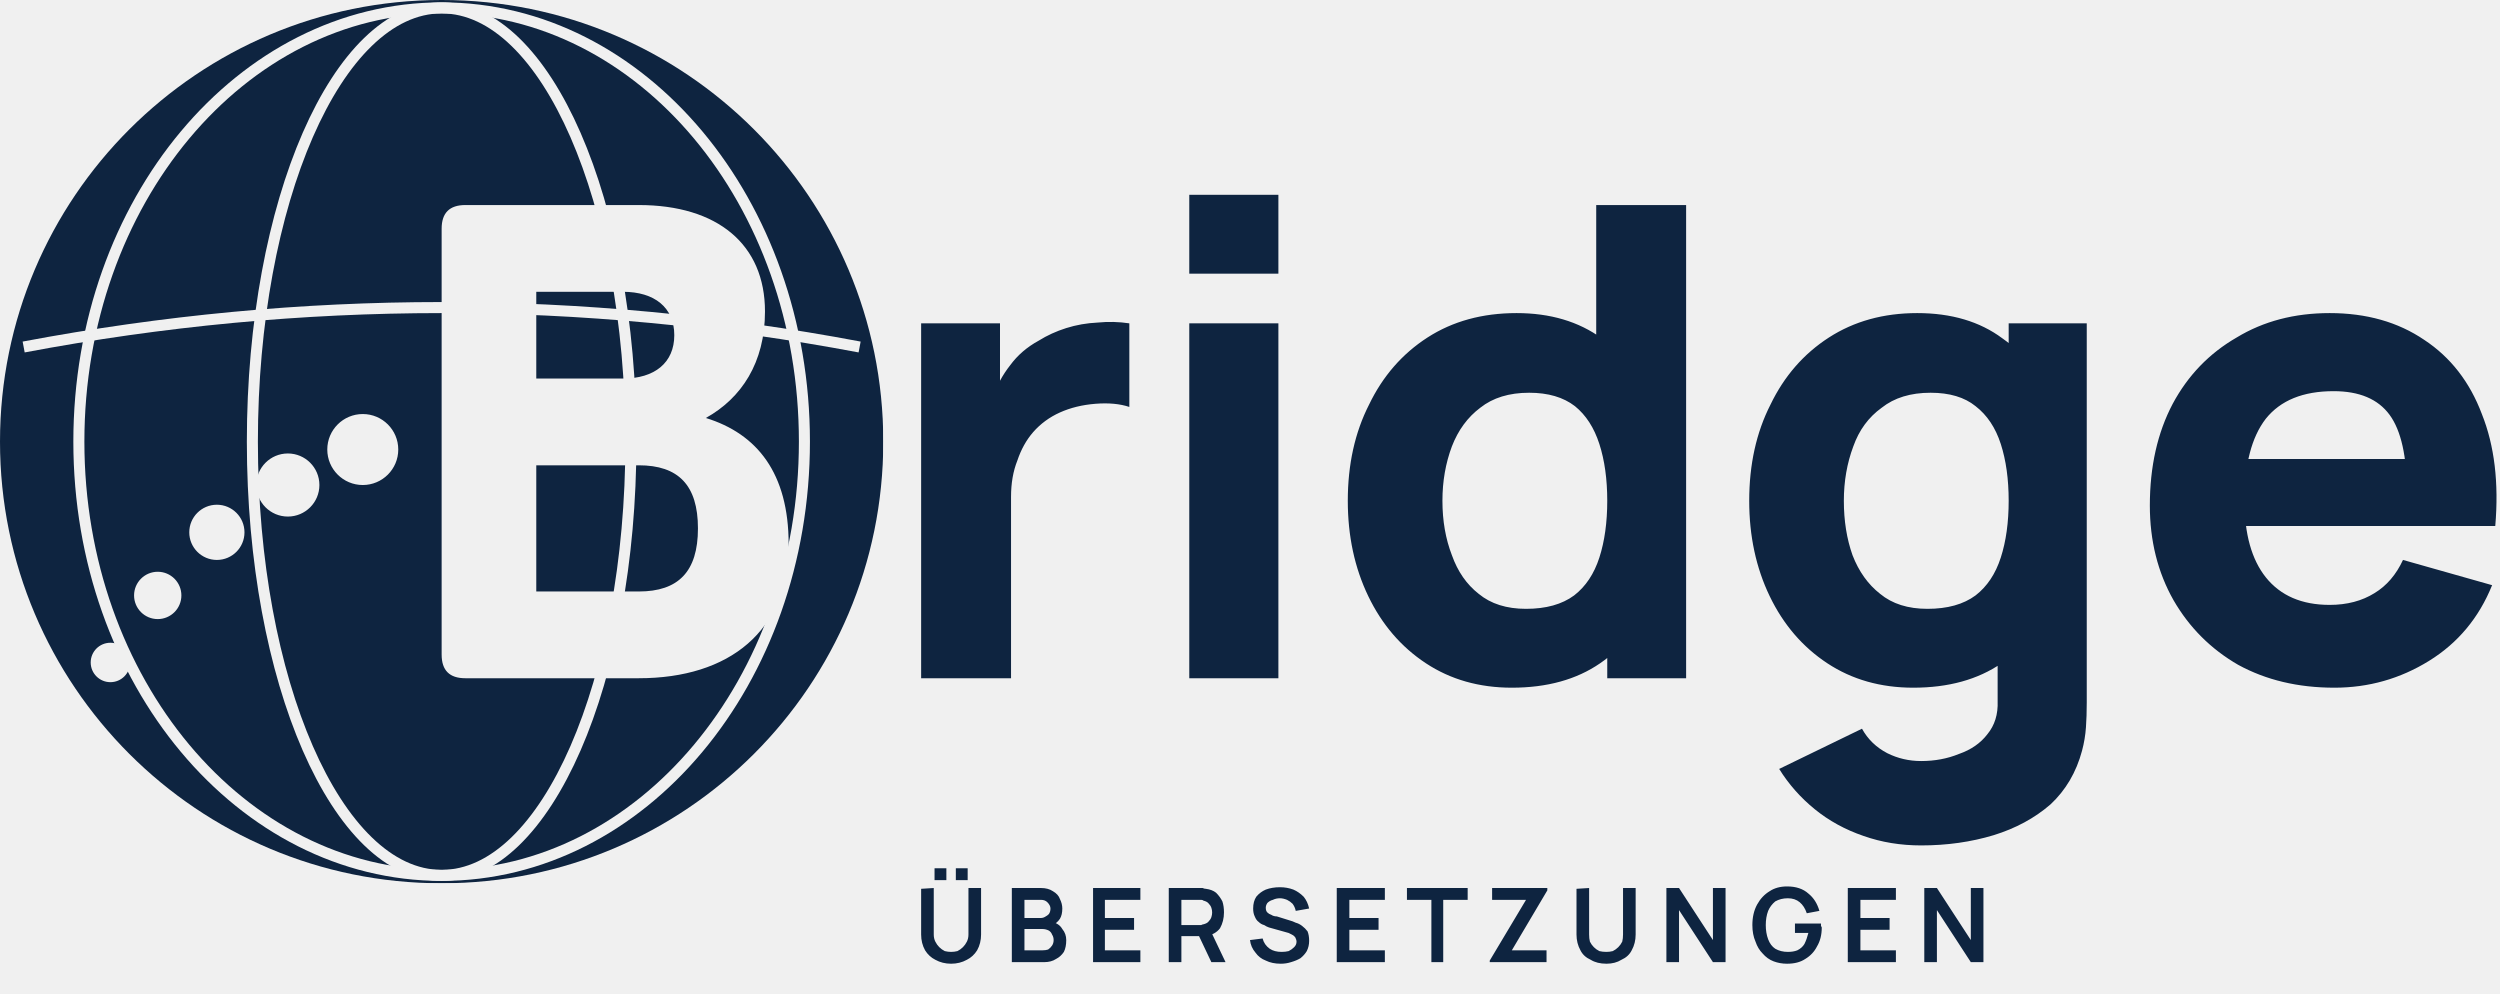
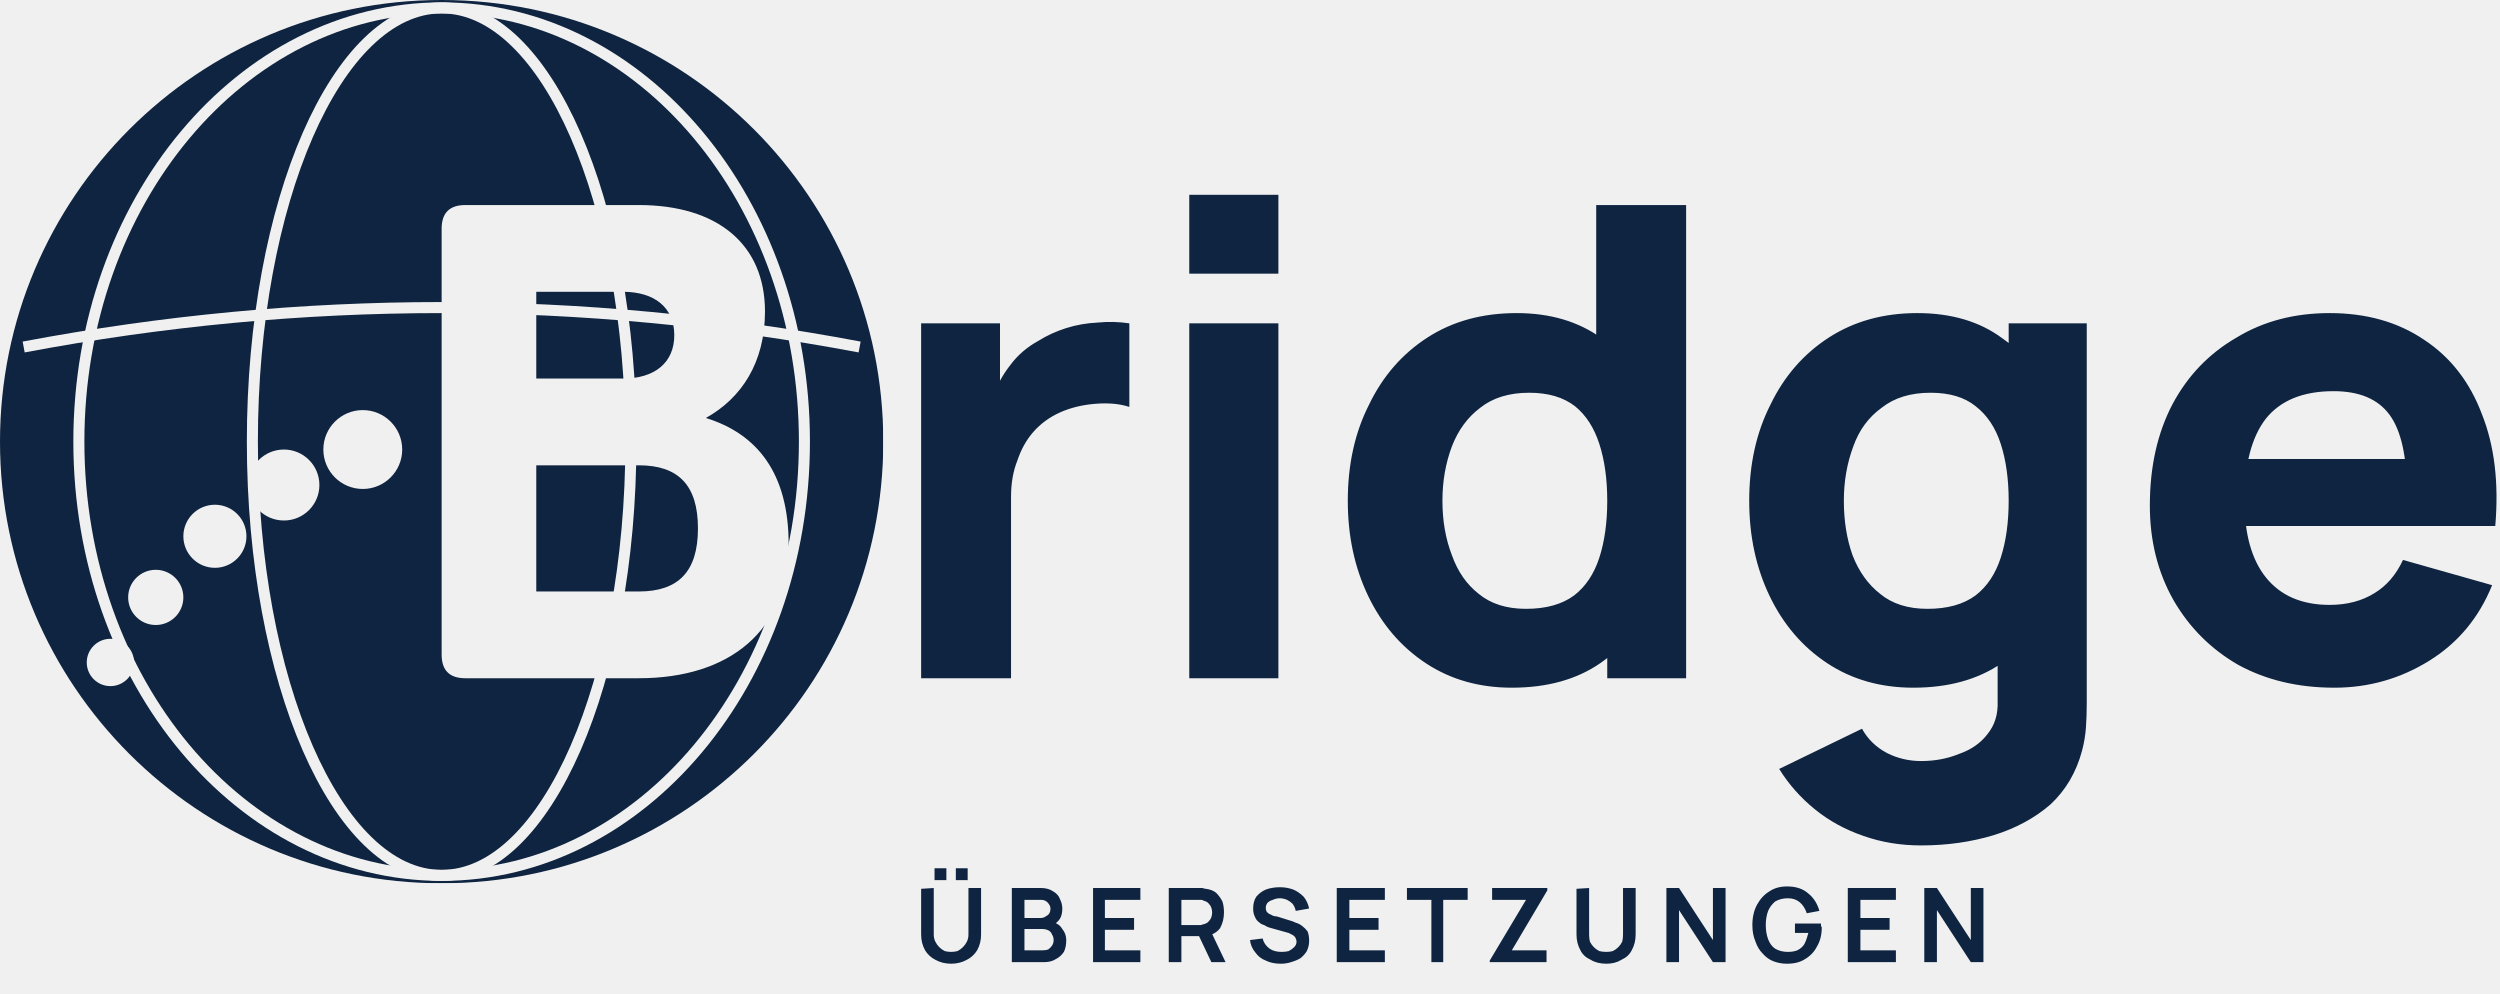
<svg xmlns="http://www.w3.org/2000/svg" aria-label="Bridge Traducciones" viewBox="0 0 317 126">
  <mask id="a">
    <path fill="#fff" d="M0 0h112v112H0z" />
    <g fill="none" stroke="#000" stroke-width="1.4">
      <ellipse cx="56" cy="56" rx="24" ry="55" />
      <ellipse cx="56" cy="56" rx="46" ry="55" />
      <path d="M3 44q53-10 106 0" />
    </g>
  </mask>
-   <path fill="#0E2440" fill-rule="evenodd" d="M0 56a56 56 0 1 0 112 0A56 56 0 1 0 0 56m56-27q0-3 3-3h22c10 0 16 5 16 13.5 0 6.5-3 11-7.5 13.5C96 55 100 60 100 69c0 11-7.5 17-19 17H59q-3 0-3-3Zm12 8h11c4 0 6.5 2 6.5 5.5S83 48 79 48H68Zm0 22h13c5 0 7.5 2.5 7.5 8S86 75 81 75H68ZM11.5 84a2.5 2.5 0 1 0 5 0 2.5 2.5 0 1 0-5 0m5.5-8.5a3 3 0 1 0 6 0 3 3 0 1 0-6 0m7-8a3.5 3.5 0 1 0 7 0 3.5 3.5 0 1 0-7 0m8.5-6a4 4 0 1 0 8 0 4 4 0 1 0-8 0m9-4.5a4.5 4.5 0 1 0 9 0 4.5 4.5 0 1 0-9 0" mask="url(#a)" />
+   <path fill="#0E2440" fill-rule="evenodd" d="M0 56a56 56 0 1 0 112 0A56 56 0 1 0 0 56m56-27q0-3 3-3h22c10 0 16 5 16 13.5 0 6.5-3 11-7.5 13.5C96 55 100 60 100 69c0 11-7.5 17-19 17H59q-3 0-3-3Zm12 8h11c4 0 6.5 2 6.5 5.5S83 48 79 48H68Zm0 22h13c5 0 7.5 2.5 7.5 8S86 75 81 75H68ZM11 84a3 3 0 1 0 6 0 3 3 0 1 0-6 0m5.25 -8.25a3.5 3.5 0 1 0 7 0 3.5 3.5 0 1 0-7 0m7 -7.75a4 4 0 1 0 8 0 4 4 0 1 0-8 0m8.25 -6.5a4.5 4.5 0 1 0 9 0 4.5 4.5 0 1 0-9 0m9.5 -4.5a5 5 0 1 0 10 0 5 5 0 1 0-10 0" mask="url(#a)" />
  <path fill="#0E2440" d="M116.8 86V41h10v11l-1-1.4q.8-2.4 2.3-4.3 1.4-1.9 3.6-3.1 1.6-1 3.5-1.6t4-.7q2-.2 4 .1v10.6q-1.8-.6-4.3-.4t-4.5 1.1-3.4 2.5q-1.3 1.5-2 3.6-.8 2-.8 4.6v23Zm34-51.3v-10h11.3v10Zm0 51.3V41h11.3v45Zm40.9 1.2q-6.2 0-10.9-3.1t-7.3-8.5-2.6-12.1q0-6.9 2.7-12.2 2.6-5.4 7.4-8.5t11.3-3.1q6.4 0 10.8 3.2 4.3 3.1 6.6 8.5 2.2 5.4 2.2 12.1t-2.2 12.1q-2.3 5.4-6.8 8.5t-11.2 3.1m1.8-10q3.8 0 6.1-1.7 2.2-1.7 3.2-4.8t1-7.2-1-7.2-3.1-4.8q-2.2-1.7-5.8-1.7-3.8 0-6.2 1.9-2.4 1.8-3.6 4.9-1.2 3.2-1.2 6.9 0 3.8 1.2 6.9 1.1 3.1 3.4 4.9 2.3 1.9 6 1.9m10.3 8.8V55.2h-1.4V26h11.4v60Zm39.8 21.2q-3.9 0-7.3-1.2-3.5-1.2-6.2-3.4t-4.5-5.1l10.5-5.1q1.1 2 3.2 3.1 2 1 4.3 1 2.6 0 4.8-.9 2.3-.8 3.6-2.5 1.4-1.7 1.3-4.2V75.8h1.4V41h9.9v48.1q0 1.7-.1 3.1-.1 1.5-.5 3-1.1 4.1-4 6.8-3 2.6-7.2 3.9-4.3 1.3-9.2 1.3m-1-20q-6.2 0-10.9-3.1t-7.3-8.5-2.6-12.1q0-6.9 2.7-12.2 2.6-5.4 7.4-8.5t11.2-3.1q6.5 0 10.8 3.2 4.4 3.1 6.7 8.5 2.2 5.4 2.2 12.1t-2.3 12.1q-2.2 5.4-6.7 8.5t-11.2 3.1m1.8-10q3.8 0 6.1-1.7 2.2-1.7 3.2-4.8t1-7.2-1-7.2-3.2-4.8q-2.1-1.7-5.7-1.7-3.8 0-6.2 1.9-2.5 1.8-3.6 4.9-1.2 3.2-1.2 6.9 0 3.8 1.1 6.9 1.2 3.1 3.5 4.9 2.3 1.9 6 1.9m51.6 10q-6.9 0-12.2-2.9-5.2-3-8.2-8.2-3-5.3-3-12 0-7.4 2.9-12.9 2.9-5.4 8.1-8.4 5.1-3.1 11.8-3.1 7 0 12 3.4 5 3.3 7.3 9.4 2.4 6 1.7 14.2h-11.2v-4.2q0-6.9-2.2-9.9t-7.1-3q-5.8 0-8.6 3.5-2.7 3.5-2.7 10.4 0 6.3 2.7 9.7 2.8 3.5 8.1 3.5 3.3 0 5.7-1.5 2.3-1.4 3.6-4.2l11.3 3.2q-2.5 6.2-8 9.6t-12 3.4m-14.9-20.5v-8.5h29.8v8.5Zm-159.9 44.9v-1.5h1.5v1.5Zm-2.7 0v-1.5h1.5v1.5Zm2.1 10.6q-1.1 0-2-.5-.8-.4-1.3-1.2-.5-.9-.5-2v-5.8l1.6-.1v5.9q0 .5.2.9t.5.7.7.5q.4.1.8.1t.8-.1q.4-.2.7-.5t.5-.7.2-.9v-5.9h1.6v5.9q0 1.1-.5 2-.5.8-1.3 1.2-.9.5-2 .5m7.7-.2v-9.4h3.7q.9 0 1.5.4.7.4.9 1 .3.6.3 1.2 0 .8-.3 1.3-.4.6-1 .8v-.4q.9.2 1.3.9.5.6.5 1.4 0 .9-.3 1.5-.4.6-1 .9-.6.4-1.5.4Zm1.6-1.5h2.3q.4 0 .7-.1.3-.2.5-.5t.2-.7-.2-.7q-.1-.3-.4-.5-.4-.2-.8-.2h-2.3Zm0-4.1h2.1q.3 0 .6-.2.2-.1.4-.3.2-.3.2-.7t-.4-.8q-.3-.3-.8-.3h-2.1Zm8.7 5.6v-9.4h6v1.5h-4.5v2.3h3.7v1.5h-3.7v2.6h4.5v1.5Zm9.6 0v-9.4h4.3q.2.1.4.1.8.1 1.3.5.5.5.8 1.1.2.6.2 1.4 0 1.1-.5 2-.6.8-1.8 1h-3.1v3.3Zm5.4 0-1.8-3.8 1.6-.4 2 4.2Zm-3.8-4.7h2.5q.2-.1.3-.1.4-.1.6-.3.3-.3.4-.6t.1-.6-.1-.6-.4-.6q-.2-.2-.6-.3-.1-.1-.3-.1h-2.5Zm12.6 4.9q-1.1 0-1.9-.4-.8-.3-1.3-1-.6-.7-.7-1.6l1.6-.2q.2.8.9 1.3.6.4 1.5.4.5 0 .9-.1.4-.2.7-.5t.3-.7q0-.2-.1-.4 0-.1-.2-.3-.1-.1-.3-.2l-.4-.2-2.5-.7q-.3-.1-.6-.3-.4-.1-.7-.4-.3-.2-.5-.7-.2-.4-.2-1 0-.9.4-1.5.5-.6 1.2-.9.8-.3 1.8-.3.9 0 1.7.3.7.3 1.3.9.5.6.7 1.5l-1.7.3q-.1-.5-.4-.9-.3-.3-.7-.5-.5-.2-.9-.2-.5 0-.9.2-.4.1-.7.4-.2.3-.2.6 0 .4.2.6t.5.3q.3.2.7.2l1.6.5q.4.1.8.3.4.1.8.4t.7.7q.2.5.2 1.2t-.3 1.3q-.3.5-.8.9-.5.3-1.2.5-.6.2-1.3.2m7.1-.2v-9.4h6.1v1.5h-4.5v2.3h3.7v1.5h-3.7v2.6h4.5v1.5Zm12 0v-7.9h-3.1v-1.5h7.7v1.5H183v7.9Zm7.4 0v-.2l4.6-7.7h-4.3v-1.5h7v.3l-4.5 7.6h4.4v1.5Zm14.8.2q-1.2 0-2-.5-.9-.4-1.3-1.2-.5-.9-.5-2v-5.8l1.6-.1v5.9q0 .5.1.9.2.4.5.7t.7.5q.4.1.9.1.4 0 .8-.1.4-.2.7-.5t.5-.7q.1-.4.1-.9v-5.9h1.6v5.9q0 1.1-.5 2-.4.8-1.3 1.2-.8.5-1.9.5m7.6-.2v-9.4h1.6l4.3 6.6v-6.6h1.6v9.4h-1.6l-4.3-6.6v6.6Zm15.3.2q-.9 0-1.7-.3t-1.4-1q-.6-.6-.9-1.5-.4-.9-.4-2.1 0-1.5.6-2.6t1.6-1.7q.9-.6 2.2-.6 1.7 0 2.7.9 1 .8 1.4 2.2l-1.6.3q-.3-.9-.9-1.4t-1.5-.5-1.6.4q-.6.5-.9 1.2-.3.8-.3 1.8t.3 1.8.9 1.2q.7.4 1.6.4.7 0 1.2-.2.6-.3.9-.8.3-.6.5-1.4h-1.7v-1.2h3.3v.3l.1.2q0 1.4-.6 2.4-.5 1-1.5 1.6-.9.6-2.3.6m7.7-.2v-9.4h6.1v1.5h-4.5v2.3h3.7v1.5h-3.7v2.6h4.5v1.5Zm9.7 0v-9.4h1.6l4.3 6.6v-6.6h1.6v9.4h-1.6l-4.3-6.6v6.6Z" />
</svg>
